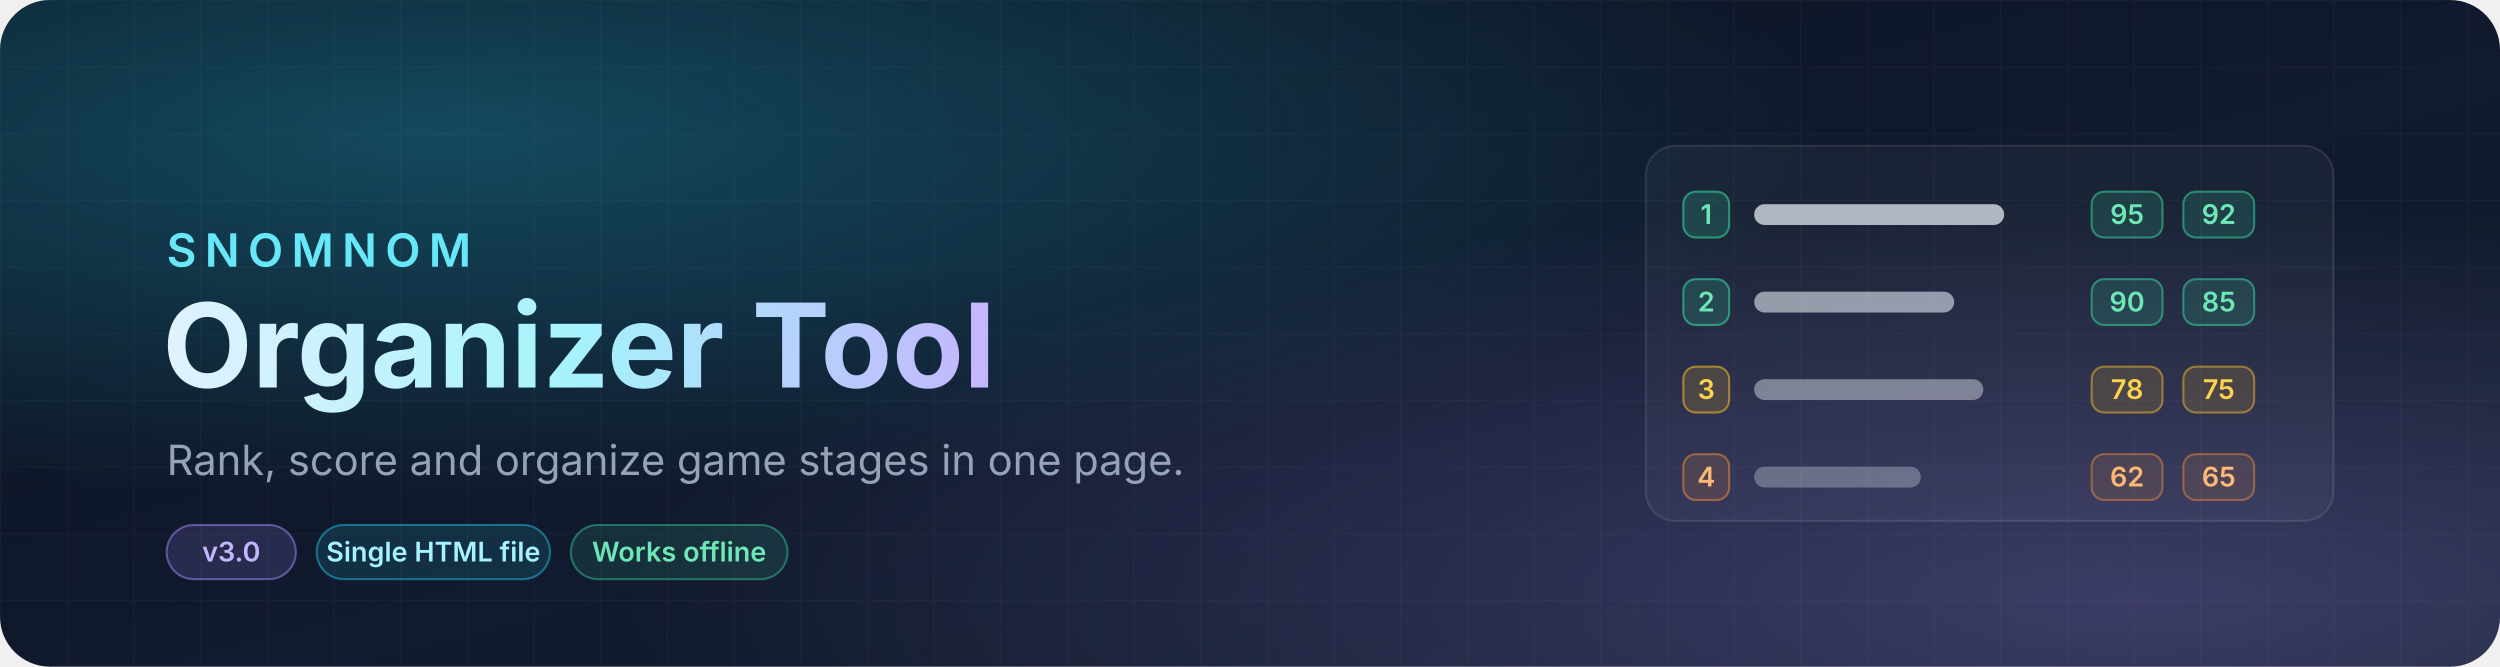
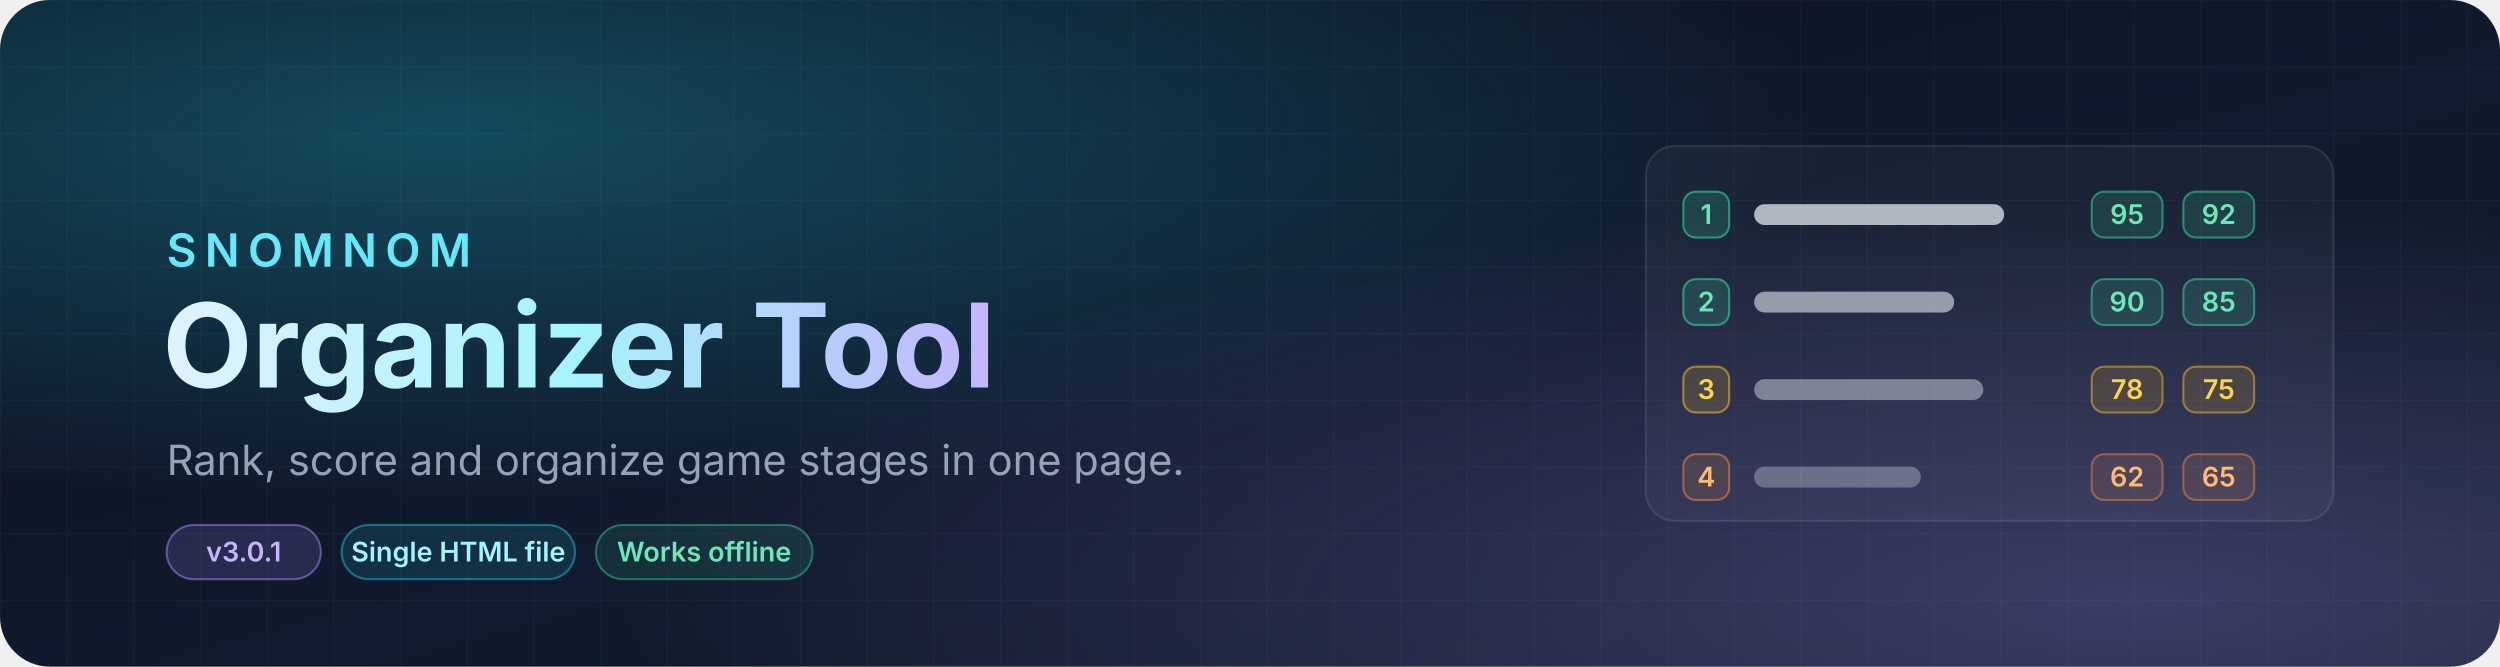
<svg xmlns="http://www.w3.org/2000/svg" width="1200" height="320" viewBox="0 0 1200 320">
  <defs>
    <linearGradient id="bg" x1="0" y1="0" x2="1" y2="1">
      <stop offset="0" stop-color="#0b1220" />
      <stop offset="0.55" stop-color="#111a2e" />
      <stop offset="1" stop-color="#0d1b24" />
    </linearGradient>
    <radialGradient id="glowA" cx="0.18" cy="0.2" r="0.55">
      <stop offset="0" stop-color="#22d3ee" stop-opacity="0.28" />
      <stop offset="1" stop-color="#22d3ee" stop-opacity="0" />
    </radialGradient>
    <radialGradient id="glowB" cx="0.85" cy="0.9" r="0.6">
      <stop offset="0" stop-color="#a78bfa" stop-opacity="0.30" />
      <stop offset="1" stop-color="#a78bfa" stop-opacity="0" />
    </radialGradient>
    <linearGradient id="title" x1="0" y1="0" x2="1" y2="0">
      <stop offset="0" stop-color="#e0f2fe" />
      <stop offset="0.5" stop-color="#a5f3fc" />
      <stop offset="1" stop-color="#c4b5fd" />
    </linearGradient>
    <pattern id="grid" width="32" height="32" patternUnits="userSpaceOnUse">
      <path d="M32 0H0V32" fill="none" stroke="#ffffff" stroke-opacity="0.035" stroke-width="1" />
    </pattern>
  </defs>
  <rect width="1200" height="320" rx="24" fill="url(#bg)" />
  <rect width="1200" height="320" rx="24" fill="url(#grid)" />
  <rect width="1200" height="320" rx="24" fill="url(#glowA)" />
  <rect width="1200" height="320" rx="24" fill="url(#glowB)" />
  <g transform="translate(790 70)" font-family="-apple-system,BlinkMacSystemFont,'Segoe UI',Inter,Helvetica,Arial,sans-serif" font-size="13" font-weight="600">
    <rect x="0" y="0" width="330" height="180" rx="14" fill="#ffffff" fill-opacity="0.04" stroke="#ffffff" stroke-opacity="0.10" />
    <g transform="translate(18 22)">
      <rect width="22" height="22" rx="6" fill="#34d399" fill-opacity="0.18" stroke="#34d399" stroke-opacity="0.6" />
      <text x="11" y="15.5" fill="#6ee7b7" text-anchor="middle">1</text>
      <rect x="34" y="6" width="120" height="10" rx="5" fill="#e2e8f0" fill-opacity="0.75" />
      <rect x="196" y="0" width="34" height="22" rx="6" fill="#34d399" fill-opacity="0.16" stroke="#34d399" stroke-opacity="0.55" />
      <text x="213" y="15.5" fill="#6ee7b7" text-anchor="middle">95</text>
      <rect x="240" y="0" width="34" height="22" rx="6" fill="#34d399" fill-opacity="0.16" stroke="#34d399" stroke-opacity="0.55" />
      <text x="257" y="15.5" fill="#6ee7b7" text-anchor="middle">92</text>
    </g>
    <g transform="translate(18 64)">
      <rect width="22" height="22" rx="6" fill="#34d399" fill-opacity="0.18" stroke="#34d399" stroke-opacity="0.6" />
      <text x="11" y="15.5" fill="#6ee7b7" text-anchor="middle">2</text>
      <rect x="34" y="6" width="96" height="10" rx="5" fill="#e2e8f0" fill-opacity="0.6" />
      <rect x="196" y="0" width="34" height="22" rx="6" fill="#34d399" fill-opacity="0.16" stroke="#34d399" stroke-opacity="0.55" />
      <text x="213" y="15.5" fill="#6ee7b7" text-anchor="middle">90</text>
      <rect x="240" y="0" width="34" height="22" rx="6" fill="#34d399" fill-opacity="0.16" stroke="#34d399" stroke-opacity="0.55" />
      <text x="257" y="15.5" fill="#6ee7b7" text-anchor="middle">85</text>
    </g>
    <g transform="translate(18 106)">
      <rect width="22" height="22" rx="6" fill="#fbbf24" fill-opacity="0.16" stroke="#fbbf24" stroke-opacity="0.55" />
      <text x="11" y="15.5" fill="#fcd34d" text-anchor="middle">3</text>
      <rect x="34" y="6" width="110" height="10" rx="5" fill="#e2e8f0" fill-opacity="0.45" />
      <rect x="196" y="0" width="34" height="22" rx="6" fill="#fbbf24" fill-opacity="0.14" stroke="#fbbf24" stroke-opacity="0.5" />
      <text x="213" y="15.5" fill="#fcd34d" text-anchor="middle">78</text>
      <rect x="240" y="0" width="34" height="22" rx="6" fill="#fbbf24" fill-opacity="0.14" stroke="#fbbf24" stroke-opacity="0.5" />
      <text x="257" y="15.5" fill="#fcd34d" text-anchor="middle">75</text>
    </g>
    <g transform="translate(18 148)">
      <rect width="22" height="22" rx="6" fill="#fb923c" fill-opacity="0.14" stroke="#fb923c" stroke-opacity="0.5" />
      <text x="11" y="15.5" fill="#fdba74" text-anchor="middle">4</text>
      <rect x="34" y="6" width="80" height="10" rx="5" fill="#e2e8f0" fill-opacity="0.32" />
      <rect x="196" y="0" width="34" height="22" rx="6" fill="#fb923c" fill-opacity="0.12" stroke="#fb923c" stroke-opacity="0.45" />
      <text x="213" y="15.5" fill="#fdba74" text-anchor="middle">62</text>
      <rect x="240" y="0" width="34" height="22" rx="6" fill="#fb923c" fill-opacity="0.12" stroke="#fb923c" stroke-opacity="0.45" />
      <text x="257" y="15.5" fill="#fdba74" text-anchor="middle">65</text>
    </g>
  </g>
  <g font-family="-apple-system,BlinkMacSystemFont,'Segoe UI',Inter,Helvetica,Arial,sans-serif">
    <text x="80" y="128" font-size="22" font-weight="600" fill="#67e8f9" letter-spacing="4">SNOMNOM</text>
    <text x="78" y="186" font-size="56" font-weight="700" fill="url(#title)">Organizer Tool</text>
    <text x="80" y="228" font-size="20" fill="#94a3b8">Rank, score and organize game stages in one page.</text>
    <g transform="translate(80 252)" font-size="13" font-weight="600">
-       <rect width="62" height="26" rx="13" fill="#a78bfa" fill-opacity="0.16" stroke="#a78bfa" stroke-opacity="0.5" />
-       <text x="31" y="17.5" fill="#c4b5fd" text-anchor="middle">v3.0</text>
-       <rect x="72" width="112" height="26" rx="13" fill="#22d3ee" fill-opacity="0.12" stroke="#22d3ee" stroke-opacity="0.45" />
-       <text x="128" y="17.5" fill="#a5f3fc" text-anchor="middle">Single HTML file</text>
-       <rect x="194" width="104" height="26" rx="13" fill="#34d399" fill-opacity="0.12" stroke="#34d399" stroke-opacity="0.45" />
-       <text x="246" y="17.5" fill="#6ee7b7" text-anchor="middle">Works offline</text>
+       <rect width="74" height="26" rx="13" fill="#a78bfa" fill-opacity="0.16" stroke="#a78bfa" stroke-opacity="0.5" />
+       <text x="37" y="17.5" fill="#c4b5fd" text-anchor="middle">v3.0.1</text>
+       <rect x="84" width="112" height="26" rx="13" fill="#22d3ee" fill-opacity="0.12" stroke="#22d3ee" stroke-opacity="0.45" />
+       <text x="140" y="17.5" fill="#a5f3fc" text-anchor="middle">Single HTML file</text>
+       <rect x="206" width="104" height="26" rx="13" fill="#34d399" fill-opacity="0.12" stroke="#34d399" stroke-opacity="0.45" />
+       <text x="258" y="17.5" fill="#6ee7b7" text-anchor="middle">Works offline</text>
    </g>
  </g>
</svg>
